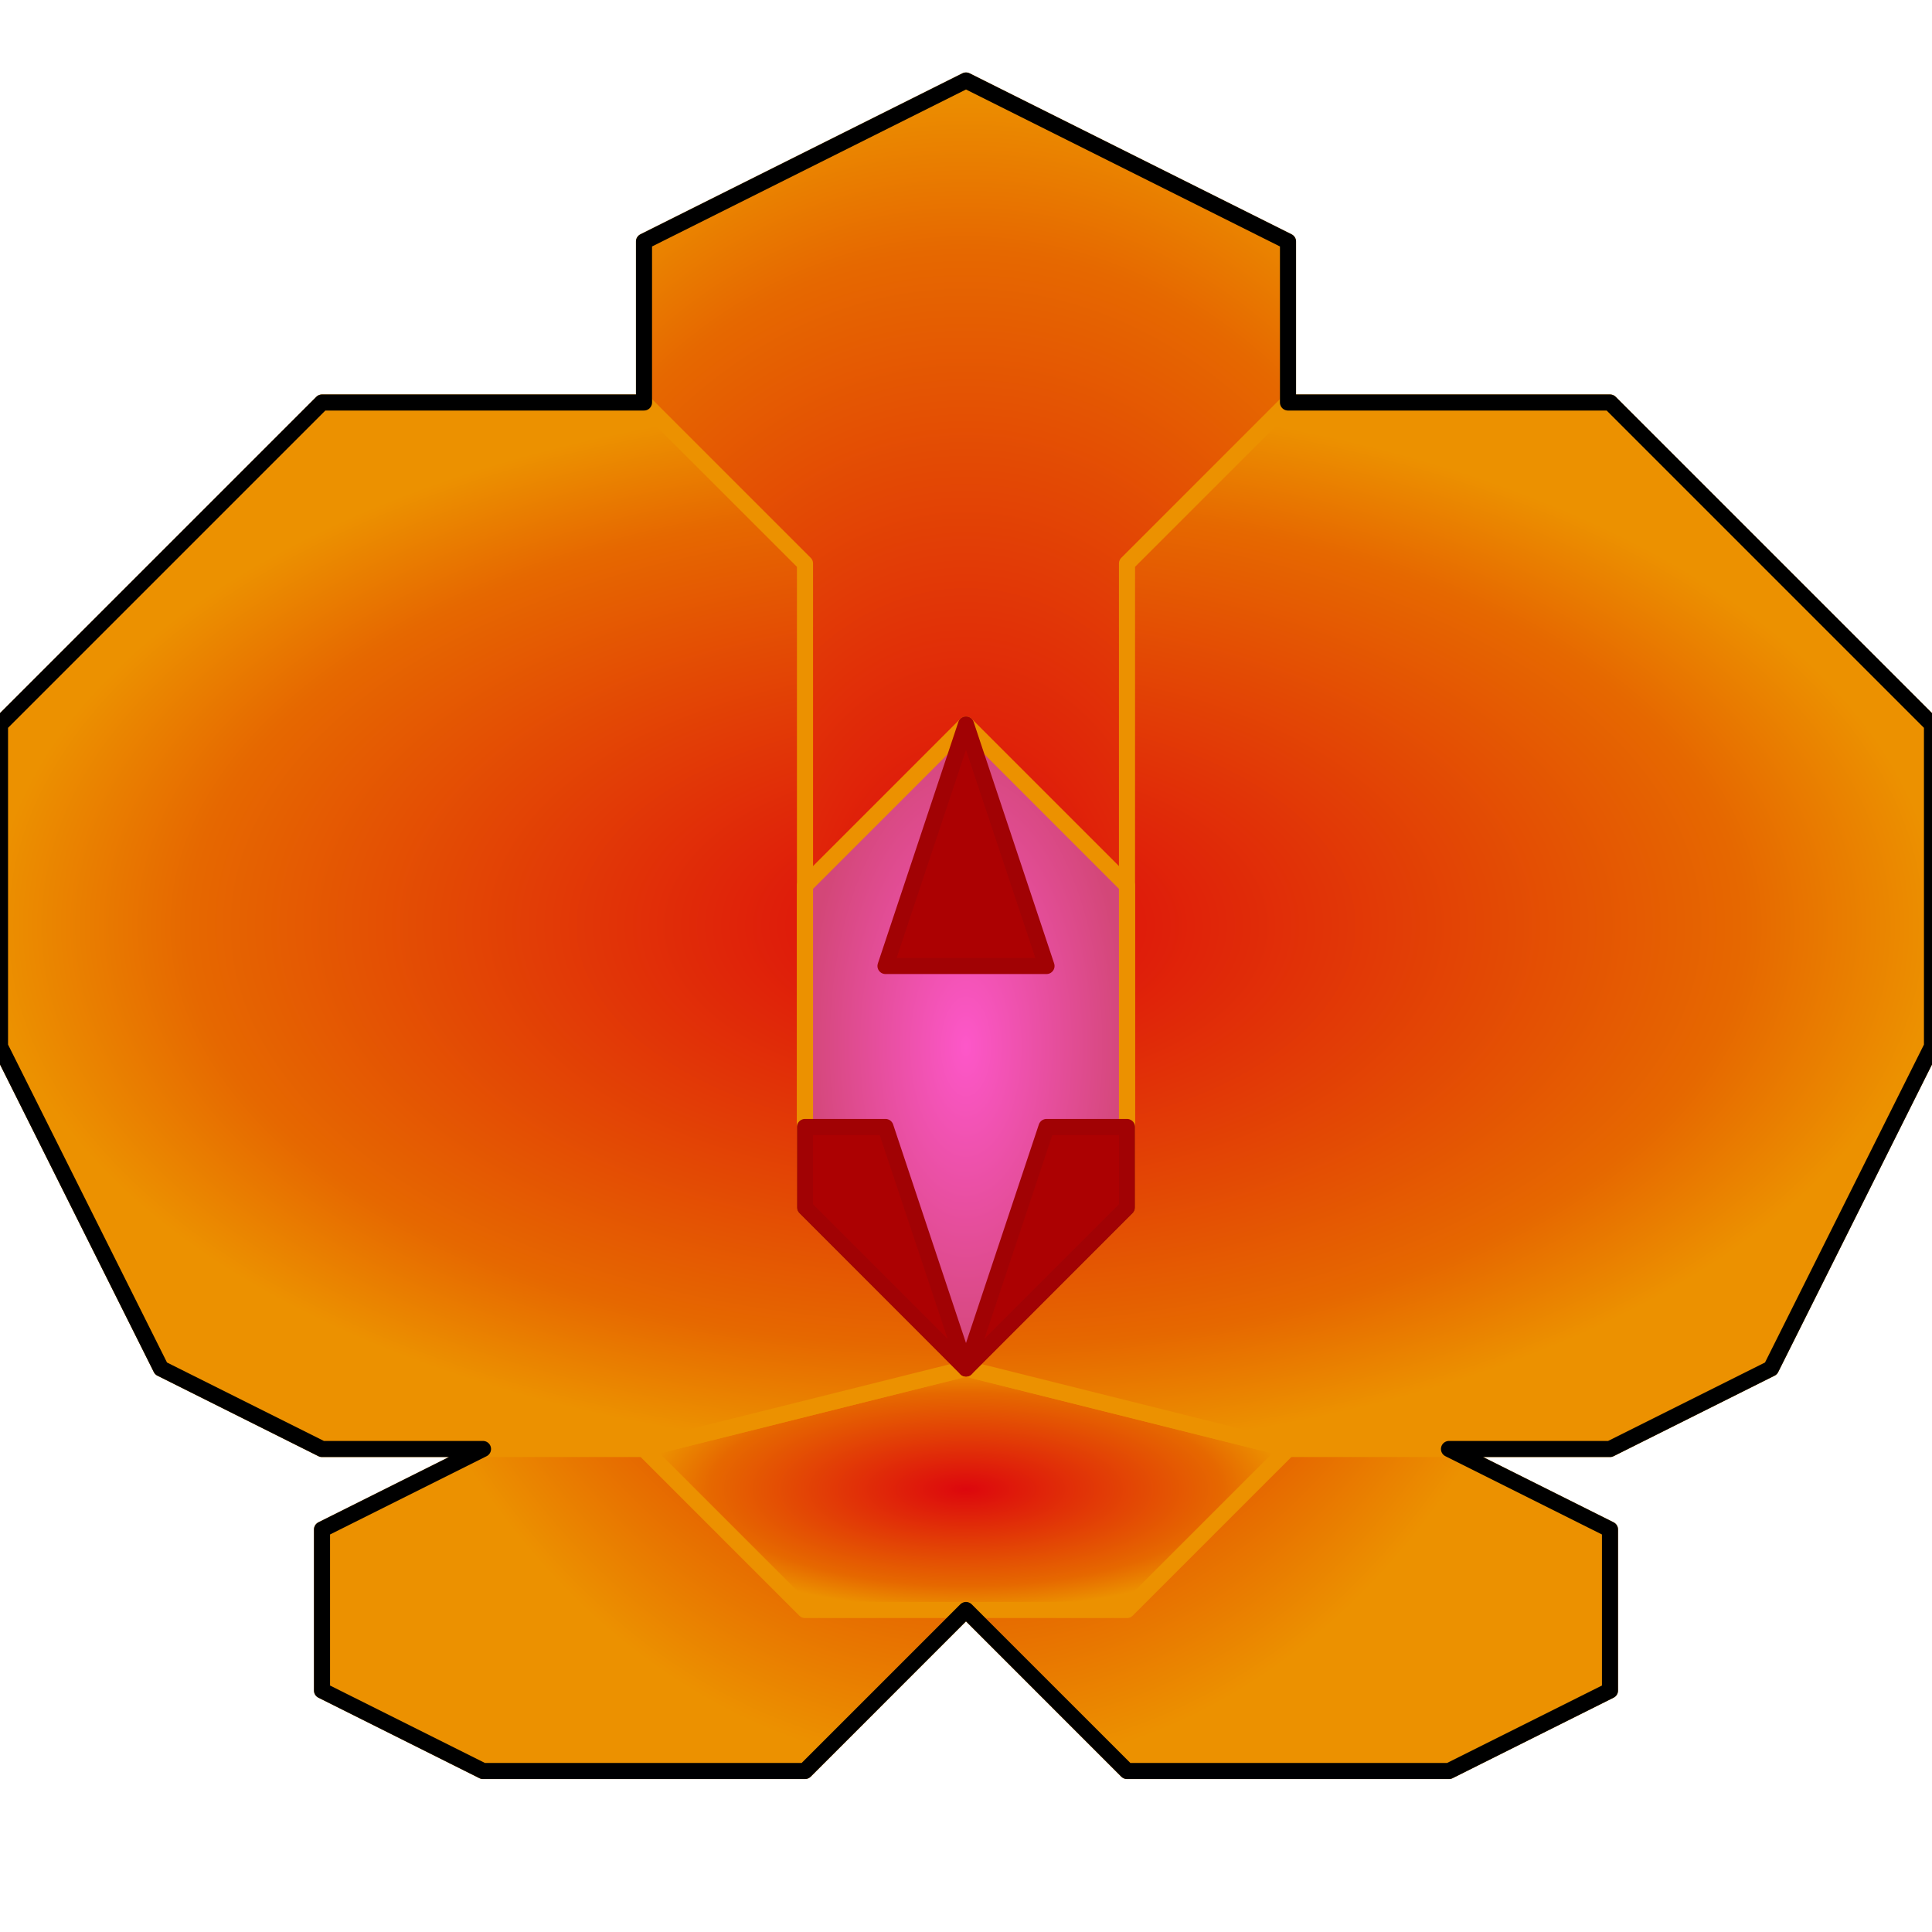
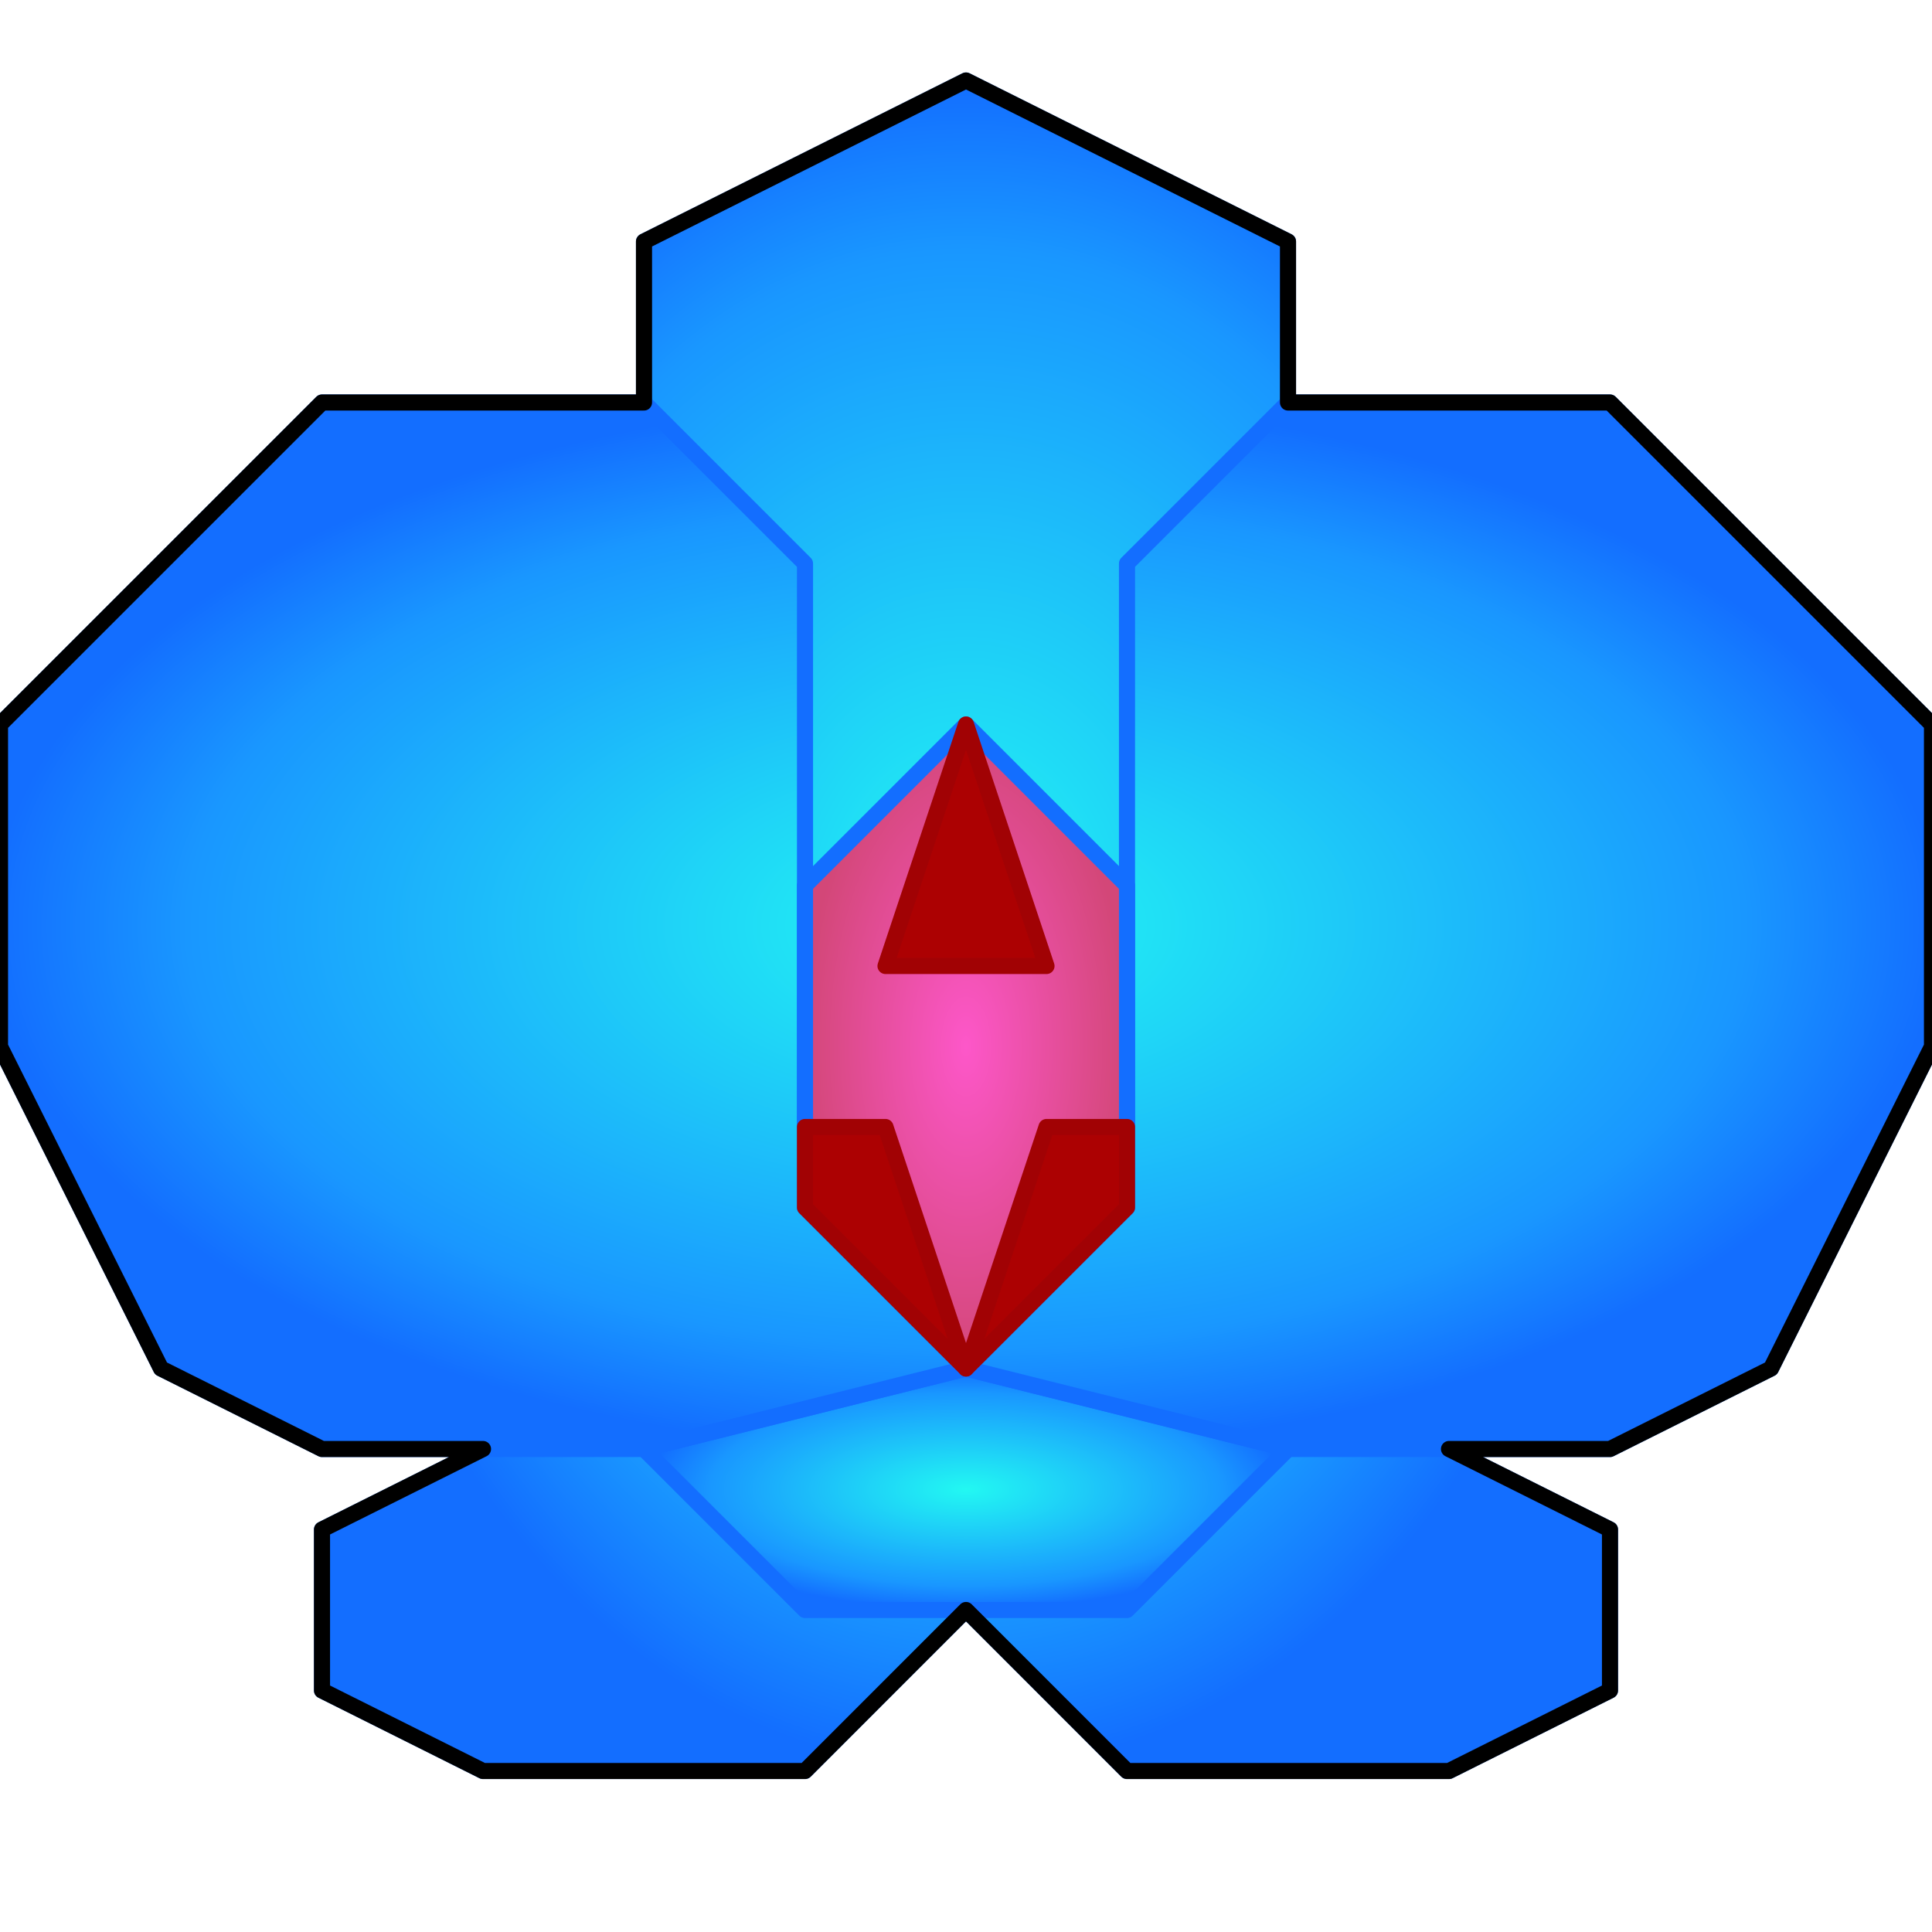
- <svg xmlns="http://www.w3.org/2000/svg" viewBox="0 0 24 22" width="64" height="64" fill="url(#Gradient_Petal)" stroke="#ec9100" stroke-width="0.2" stroke-linecap="round" stroke-linejoin="round">
+ <svg xmlns="http://www.w3.org/2000/svg" viewBox="0 0 24 22" width="64" height="64" fill="url(#Gradient_Petal)" stroke="#136eff" stroke-width="0.2" stroke-linecap="round" stroke-linejoin="round">
  <defs>
    <radialGradient id="Gradient_Petal">
-       <stop offset="0%" stop-color="#dd070d" />
-       <stop offset="80%" stop-color="#e66800" />
-       <stop offset="100%" stop-color="#ec9100" />
+       <stop offset="0%" stop-color="#22f8f2" />
+       <stop offset="80%" stop-color="#1997ff" />
+       <stop offset="100%" stop-color="#136eff" />
    </radialGradient>
    <radialGradient id="Gradient_Center">
      <stop offset="0%" stop-color="#fd57c9" />
      <stop offset="100%" stop-color="#d34778" />
    </radialGradient>
    <linearGradient id="Gradient_Text">
-       <stop offset="0%" stop-color="#dd070d" />
-       <stop offset="100%" stop-color="#e66800" />
+       <stop offset="0%" stop-color="#136eff" />
+       <stop offset="100%" stop-color="#22f8f2" />
    </linearGradient>
    <style type="text/css">
            
                #center-things {
                    stroke: #a10204;
                    fill:   #ac0102;
                }

                text {
                    fill:   url(#Gradient_Text);
                    stroke: #000;
                }
            
        </style>
  </defs>
  <path d="         M 8 4         L 8 2         L 12 0         L 16 2         L 16 4          L 18 17         L 20 18         L 20 20         L 18 21         L 14 21         L 12 19          L 10 21         L 6 21         L 4 20         L 4 18         L 6 17          Z     " />
  <path d="         M 8 17         L 10 19         L 14 19         L 16 17         L 12 16         Z     " />
  <path d="         M 12 16         L 10 14         L 10 6         L 8 4         L 4 4         L 0 8         L 0 12         L 2 16         L 4 17         L 8 17          L 12 16         L 14 14         L 14 6         L 16 4         L 20 4         L 24 8         L 24 12         L 22 16         L 20 17         L 16 17         Z     " />
  <path fill="url(#Gradient_Center)" d="         M 12 8         L 14 10         L 14 14         L 12 16         L 10 14         L 10 10         Z     " />
  <g id="center-things">
    <path d="             M 12 8             L 13 11             L 11 11             Z         " />
    <path d="             M 12 16             L 10 14             L 10 13             L 11 13             Z         " />
    <path d="             M 12 16             L 13 13             L 14 13             L 14 14             Z         " />
  </g>
  <path stroke="black" fill="none" d="         M 12 0         L 16 2         L 16 4         L 20 4         L 24 8         L 24 12         L 22 16         L 20 17         L 18 17         L 20 18         L 20 20         L 18 21         L 14 21         L 12 19         L 10 21         L 6 21         L 4 20         L 4 18         L 6 17         L 4 17         L 2 16         L 0 12         L 0 8         L 4 4         L 8 4         L 8 2         Z     " />
</svg>
